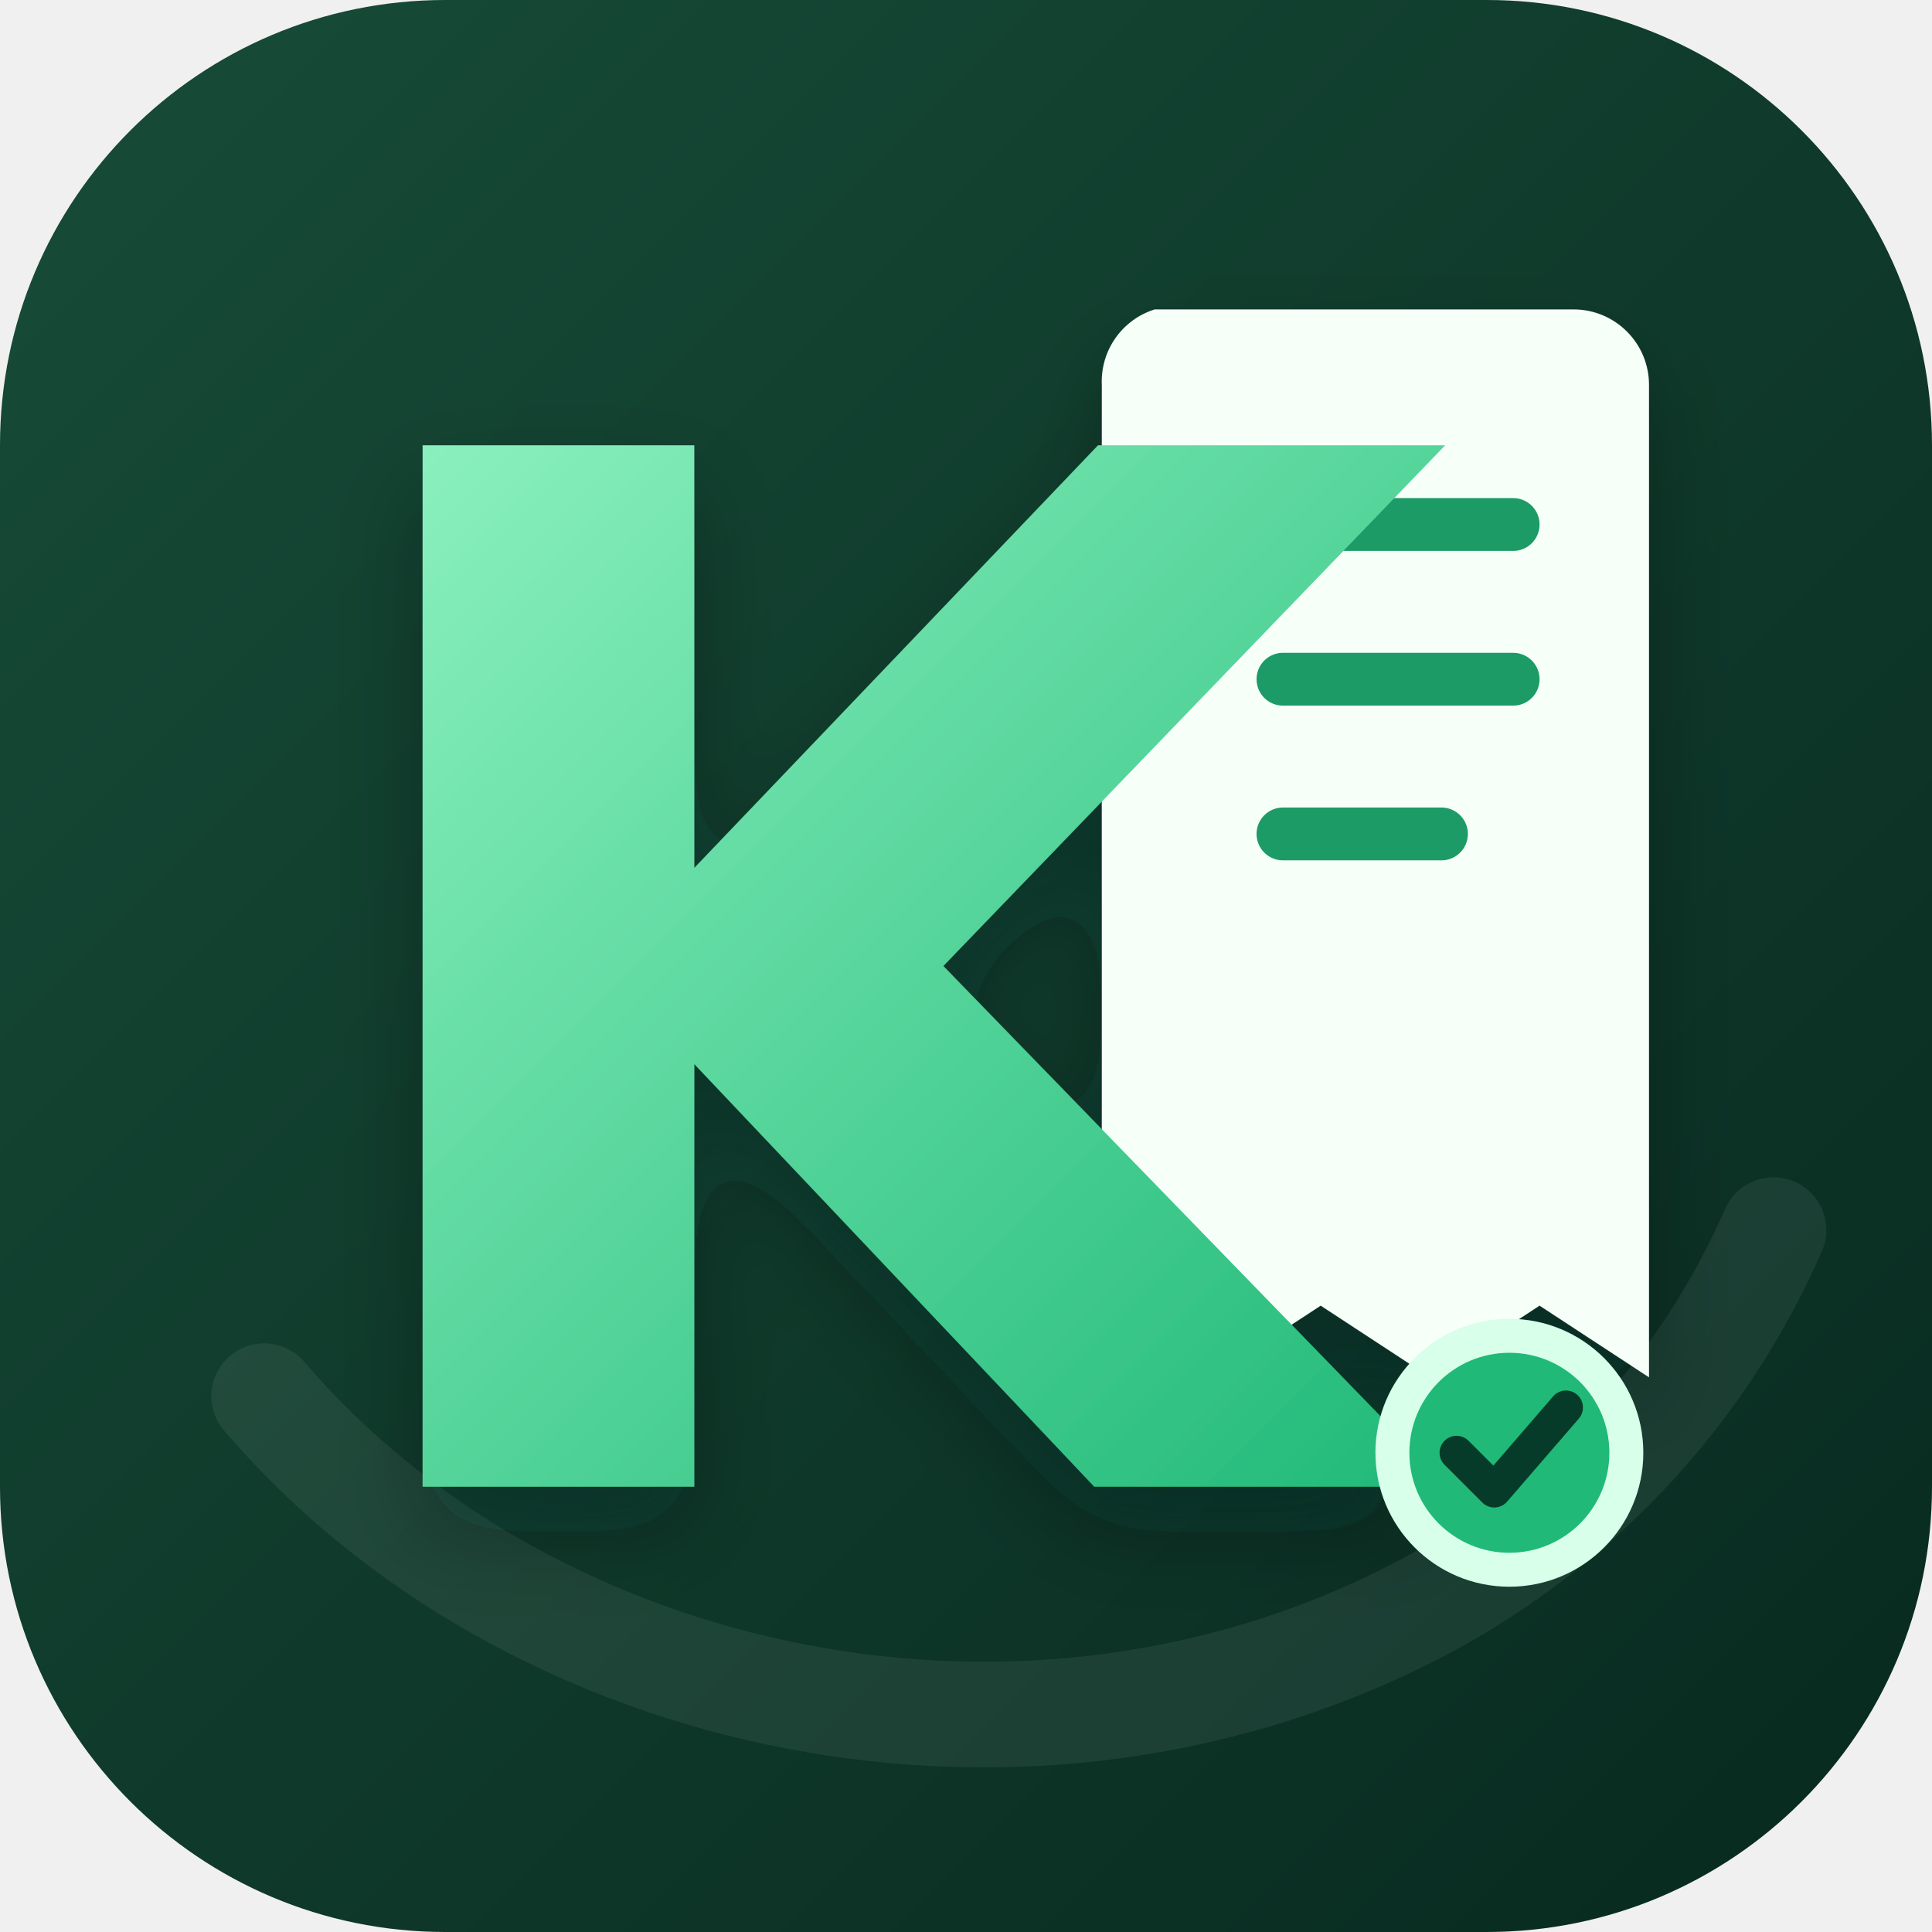
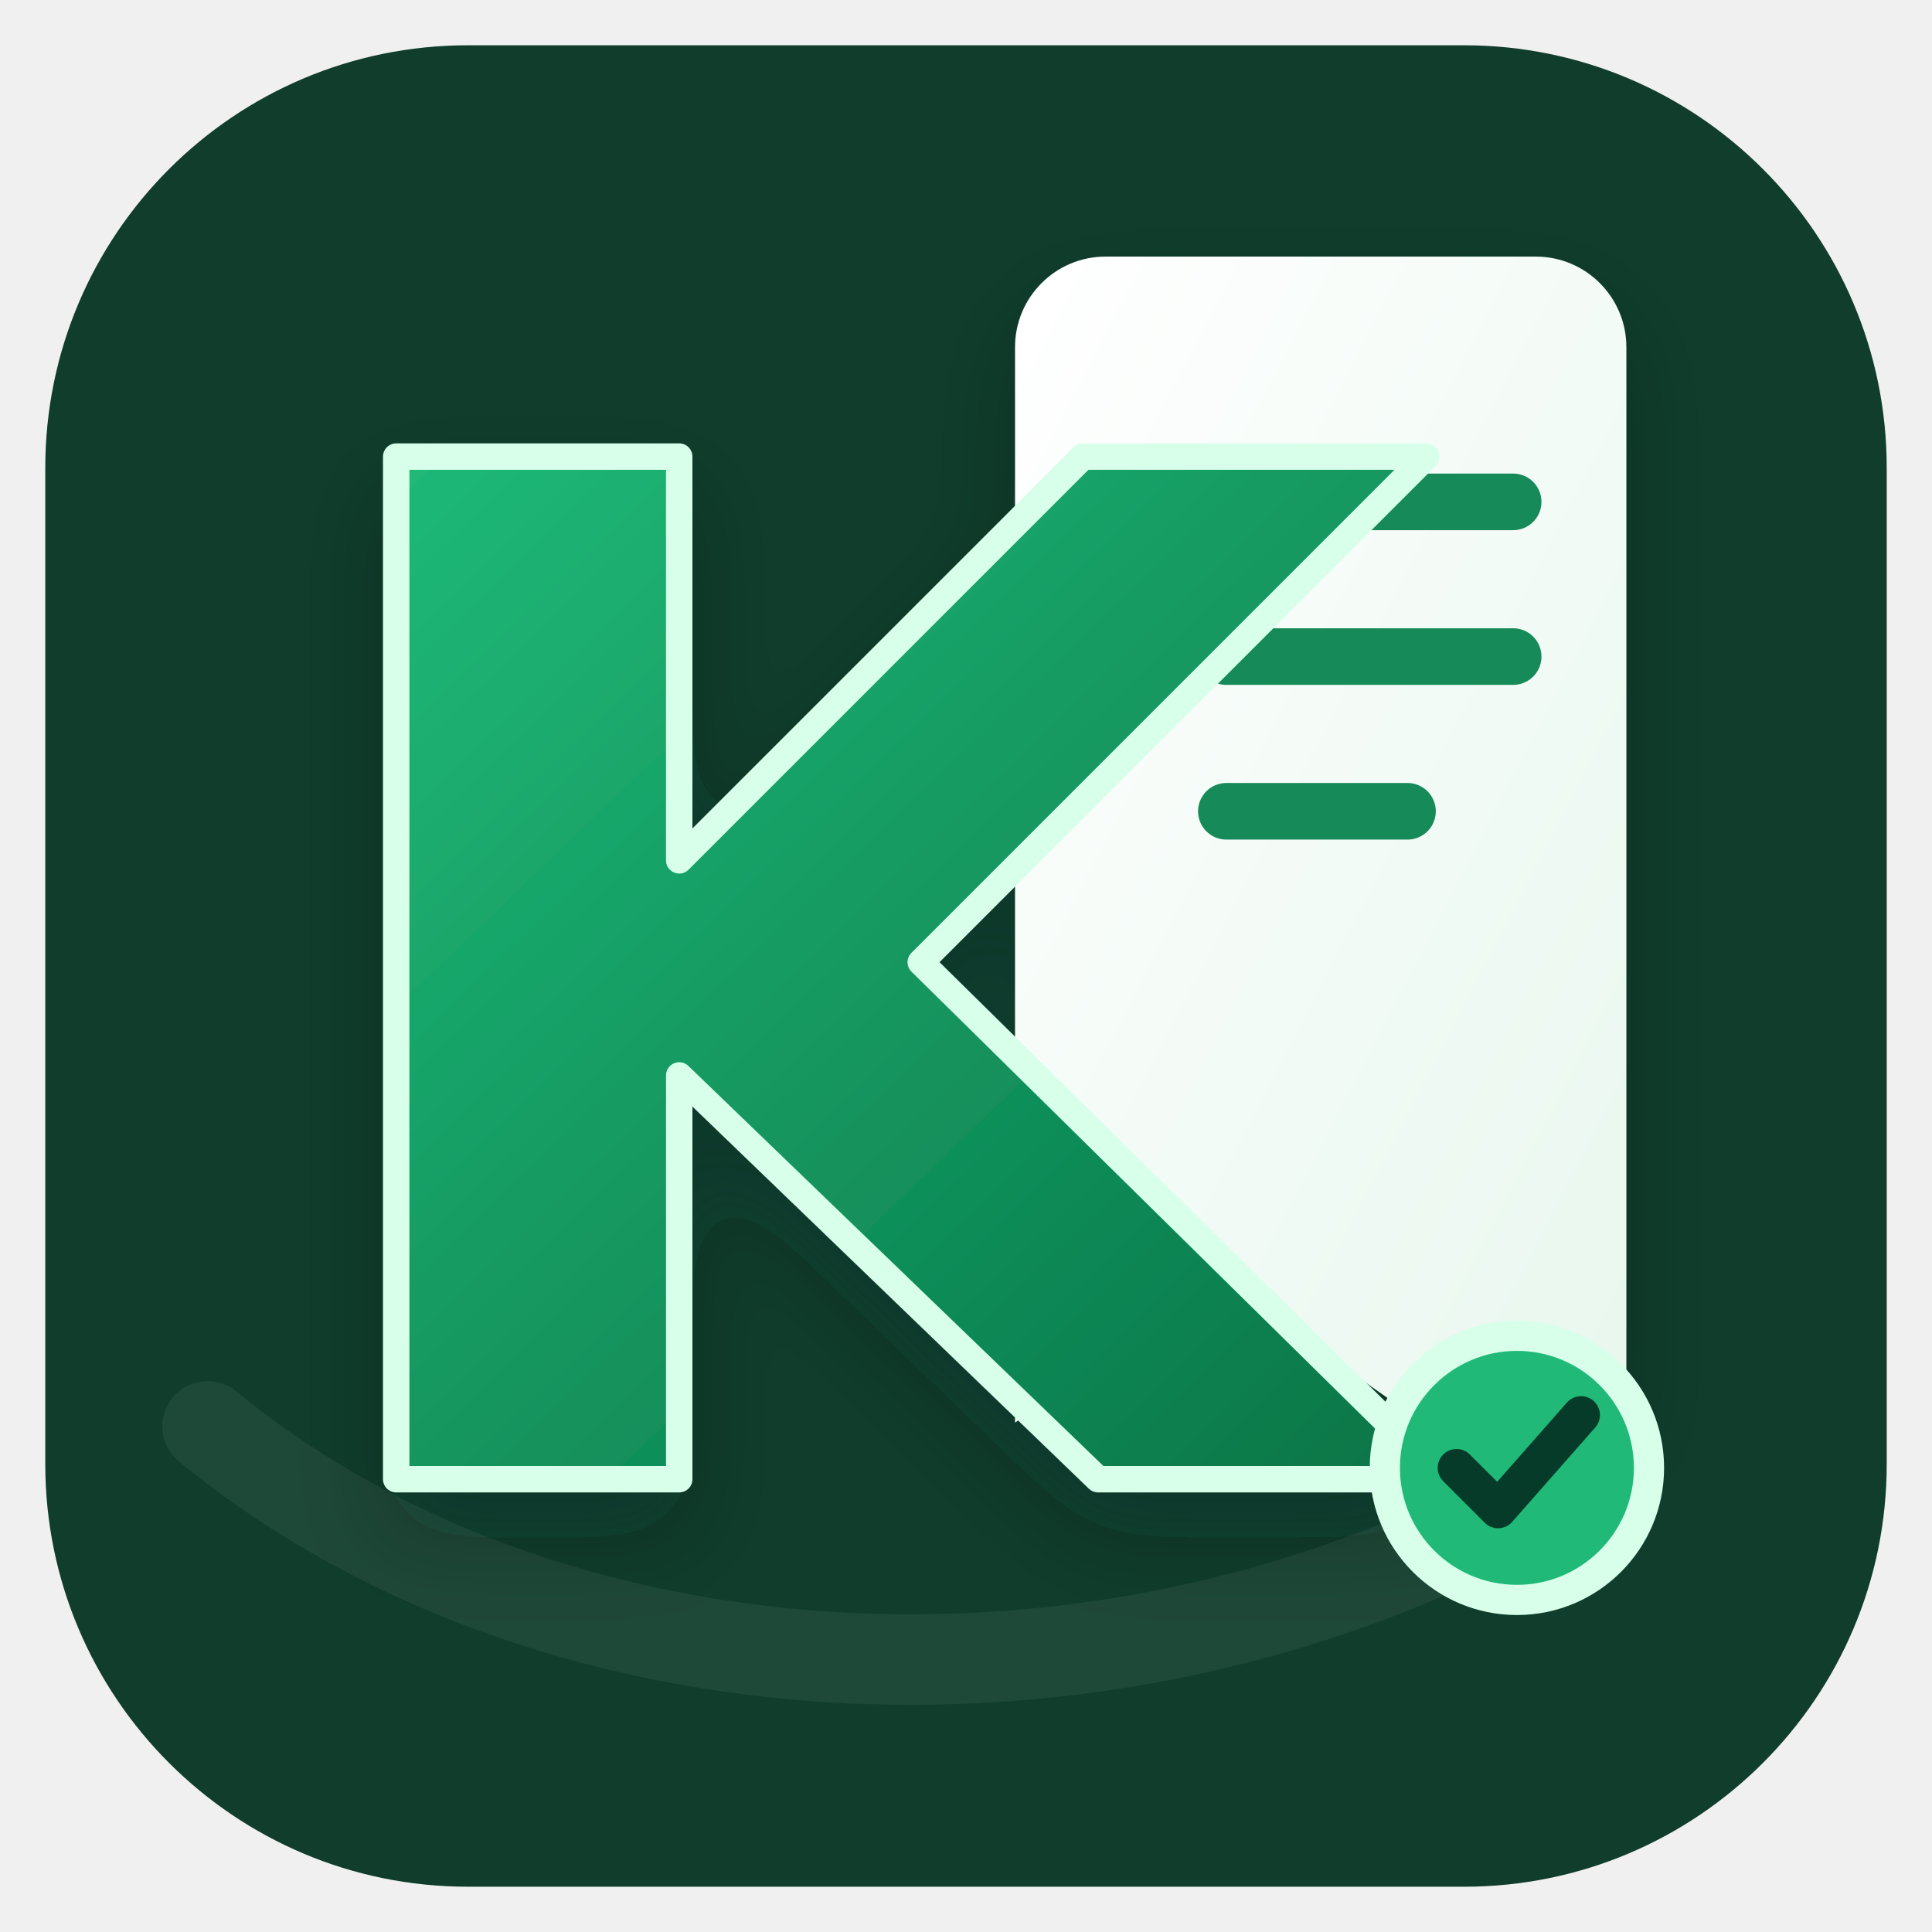
- <svg xmlns="http://www.w3.org/2000/svg" viewBox="0 0 512 512" role="img" aria-labelledby="title desc">
+ <svg xmlns="http://www.w3.org/2000/svg" viewBox="0 0 512 512" role="img" aria-labelledby="t d">
  <defs>
-     <linearGradient id="bg" x1="0" y1="0" x2="1" y2="1">
-       <stop stop-color="#174c38" />
-       <stop offset="1" stop-color="#08291f" />
+     <linearGradient id="g" x1="0" y1="0" x2="1" y2="1">
+       <stop stop-color="#20b978" />
+       <stop offset="1" stop-color="#087447" />
    </linearGradient>
-     <linearGradient id="mint" x1="0" y1="0" x2="1" y2="1">
-       <stop stop-color="#8af0bd" />
-       <stop offset="1" stop-color="#20b978" />
+     <linearGradient id="paper" x1="0" y1="0" x2="1" y2="1">
+       <stop stop-color="#fff" />
+       <stop offset="1" stop-color="#e8f7ee" />
    </linearGradient>
-     <filter id="shadow" x="-30%" y="-30%" width="160%" height="160%">
-       <feDropShadow dx="0" dy="12" stdDeviation="12" flood-color="#001b12" flood-opacity=".28" />
+     <filter id="s" x="-30%" y="-30%" width="160%" height="160%">
+       <feDropShadow dx="0" dy="12" stdDeviation="12" flood-color="#002d1c" flood-opacity=".22" />
    </filter>
  </defs>
-   <rect width="512" height="512" rx="118" fill="url(#bg)" />
-   <path d="M70 370c70 82 203 112 309 55 42-23 73-58 91-99" fill="none" stroke="#ffffff" stroke-opacity=".07" stroke-width="28" stroke-linecap="round" />
-   <g filter="url(#shadow)">
-     <path d="M306 82h111a20 20 0 0 1 20 20v263l-29-19-29 19-29-19-29 19-29-19V102a20 20 0 0 1 14-20z" fill="#f7fff9" />
-     <path d="M340 139h61M340 180h61M340 221h42" stroke="#1a9b66" stroke-width="14" stroke-linecap="round" />
-     <path d="M112 118h72v112l107-112h92L250 256l134 138h-94L184 282v112h-72z" fill="url(#mint)" />
+   <rect x="12" y="12" width="488" height="488" rx="112" fill="#103d2c" />
+   <path d="M55 378c95 78 251 82 363 13" fill="none" stroke="#fff" stroke-opacity=".06" stroke-width="24" stroke-linecap="round" />
+   <g filter="url(#s)">
+     <path d="M295 68h112a24 24 0 0 1 24 24v285l-27-19-27 19-27-19-27 19-27-19-27 19V92a24 24 0 0 1 24-24z" fill="url(#paper)" />
+     <path d="M325 133h76M325 174h76M325 215h48" fill="none" stroke="#168a59" stroke-width="15" stroke-linecap="round" />
+     <path d="M105 121h75v107l107-107h91L244 255l139 137h-92L180 285v107h-75z" fill="url(#g)" stroke="#d7ffea" stroke-width="7" stroke-linejoin="round" />
  </g>
-   <circle cx="400" cy="385" r="31" fill="#20b978" stroke="#d7ffea" stroke-width="9" />
-   <path d="m386 385 10 10 19-22" fill="none" stroke="#073b29" stroke-width="9" stroke-linecap="round" stroke-linejoin="round" />
+   <circle cx="402" cy="389" r="35" fill="#20b978" stroke="#d7ffea" stroke-width="8" />
+   <path d="m386 389 11 11 22-25" fill="none" stroke="#073b29" stroke-width="10" stroke-linecap="round" stroke-linejoin="round" />
</svg>
